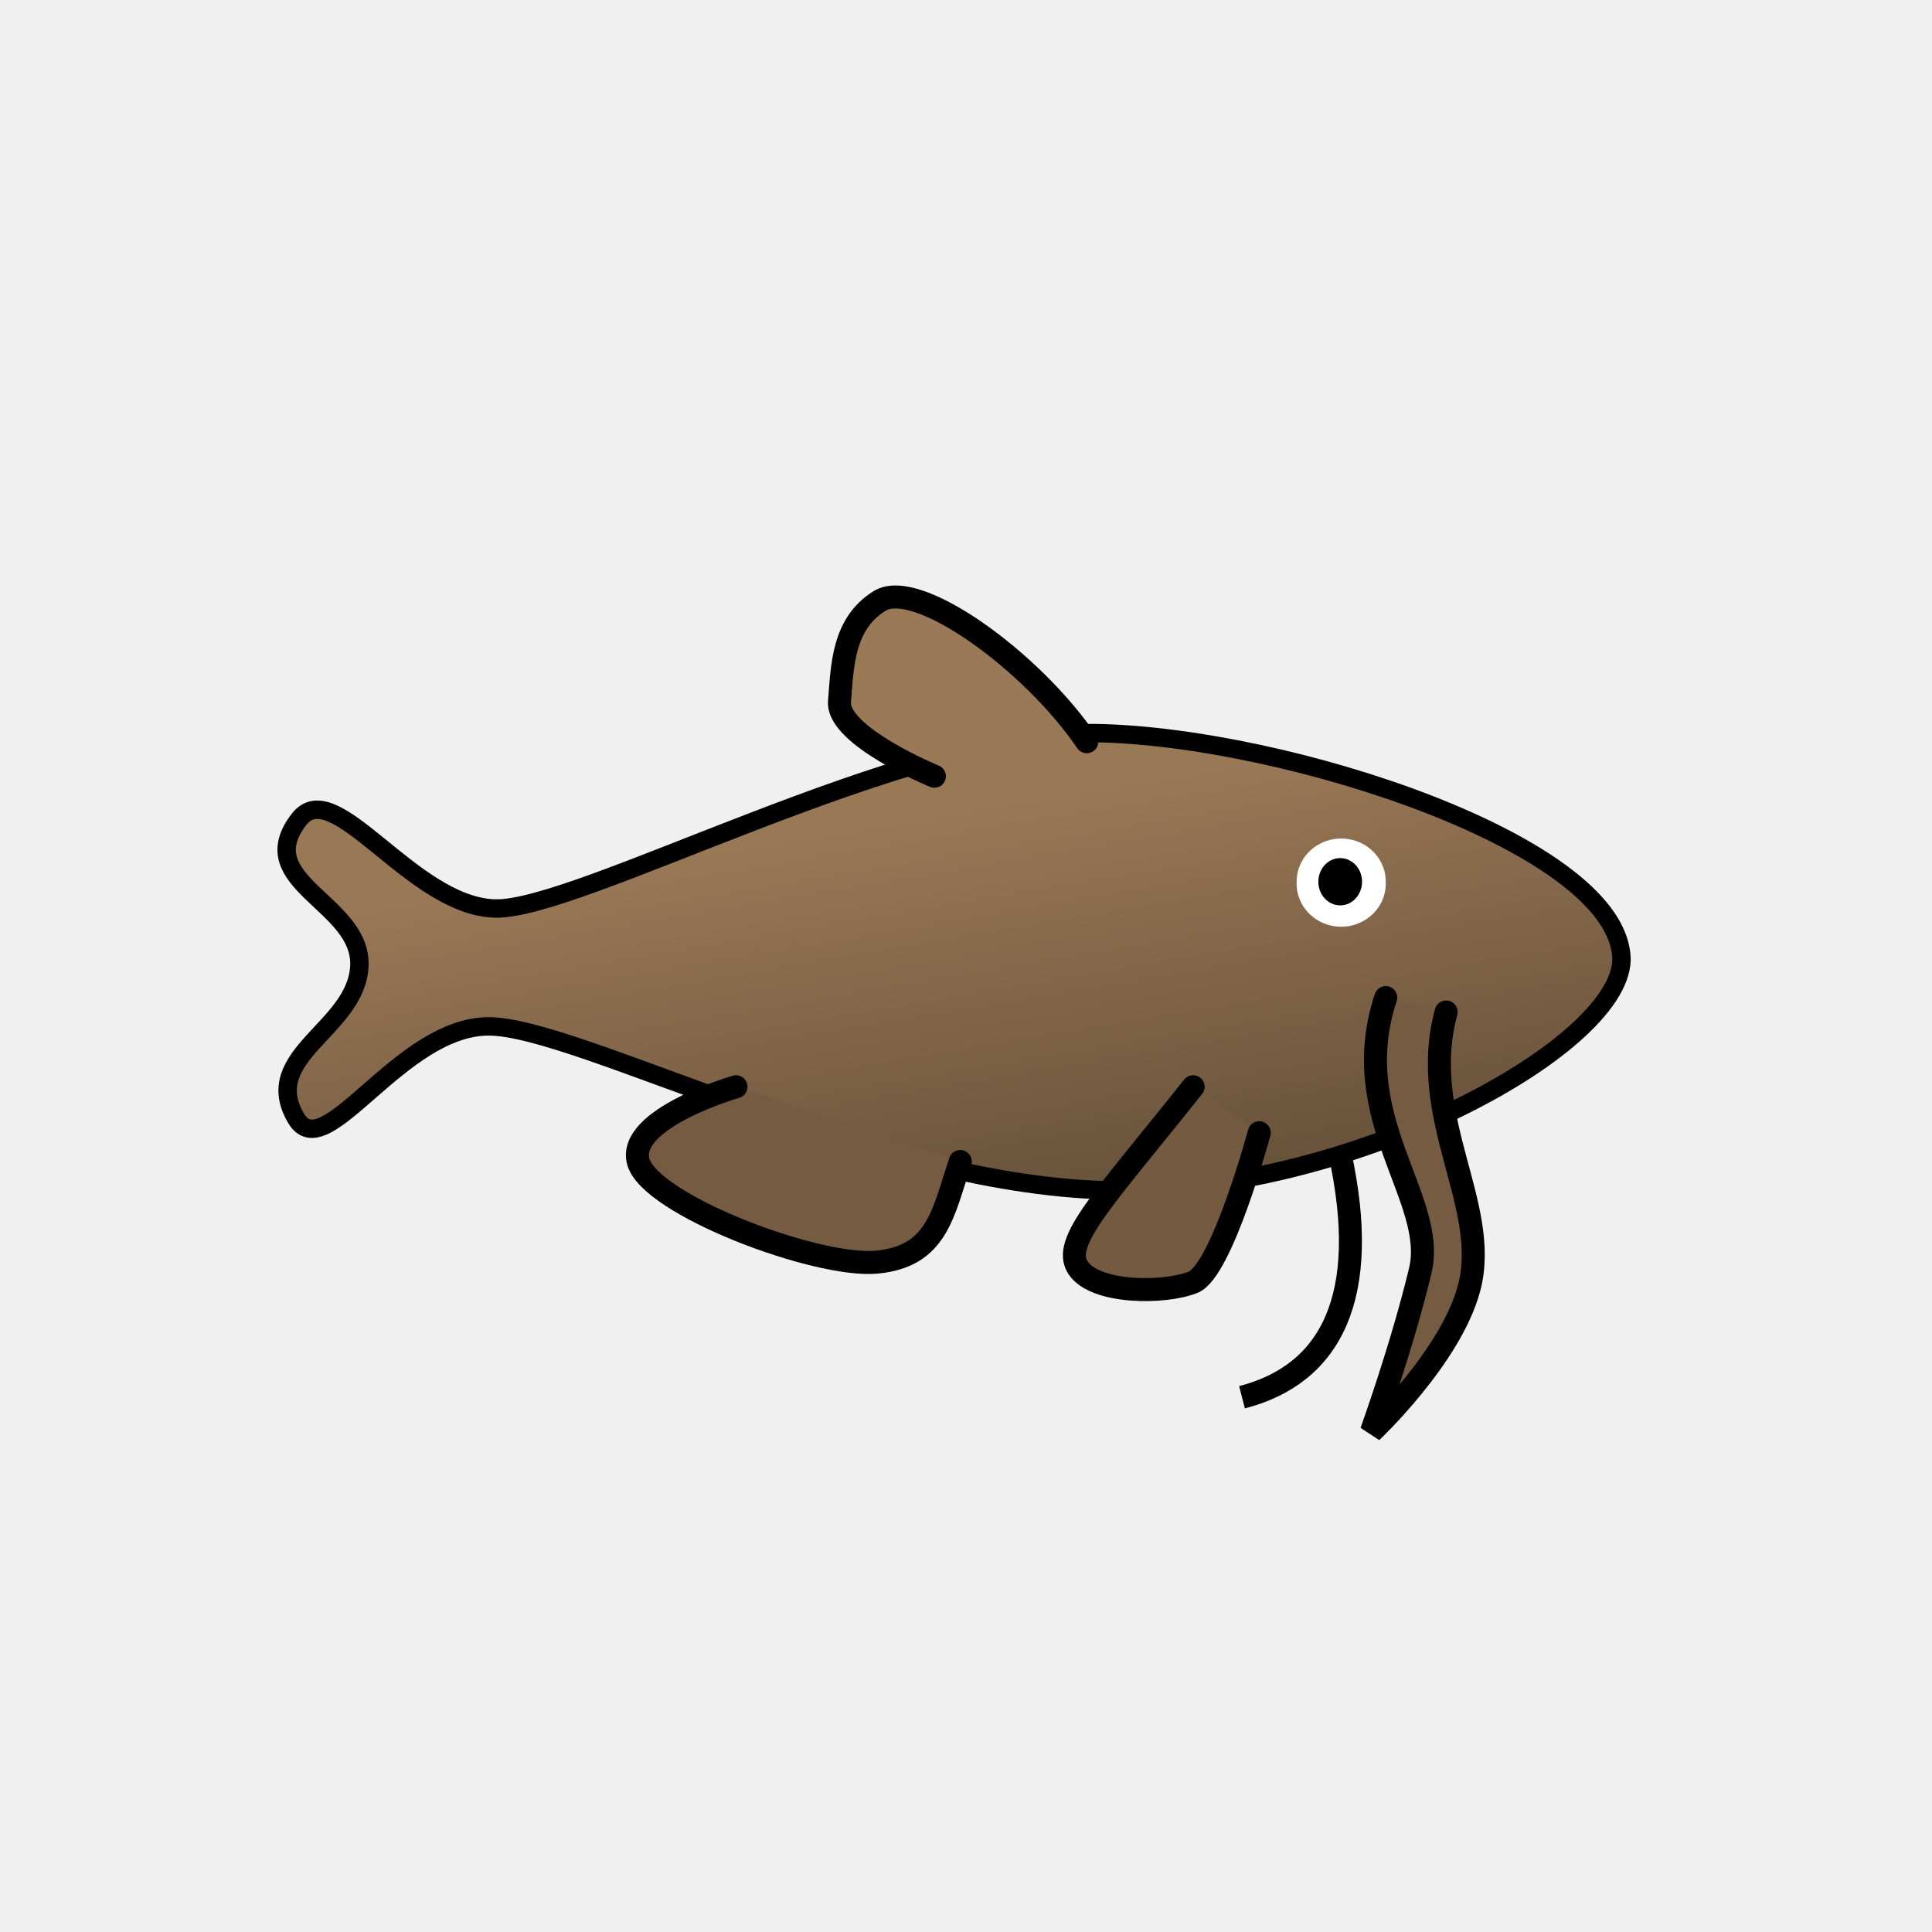
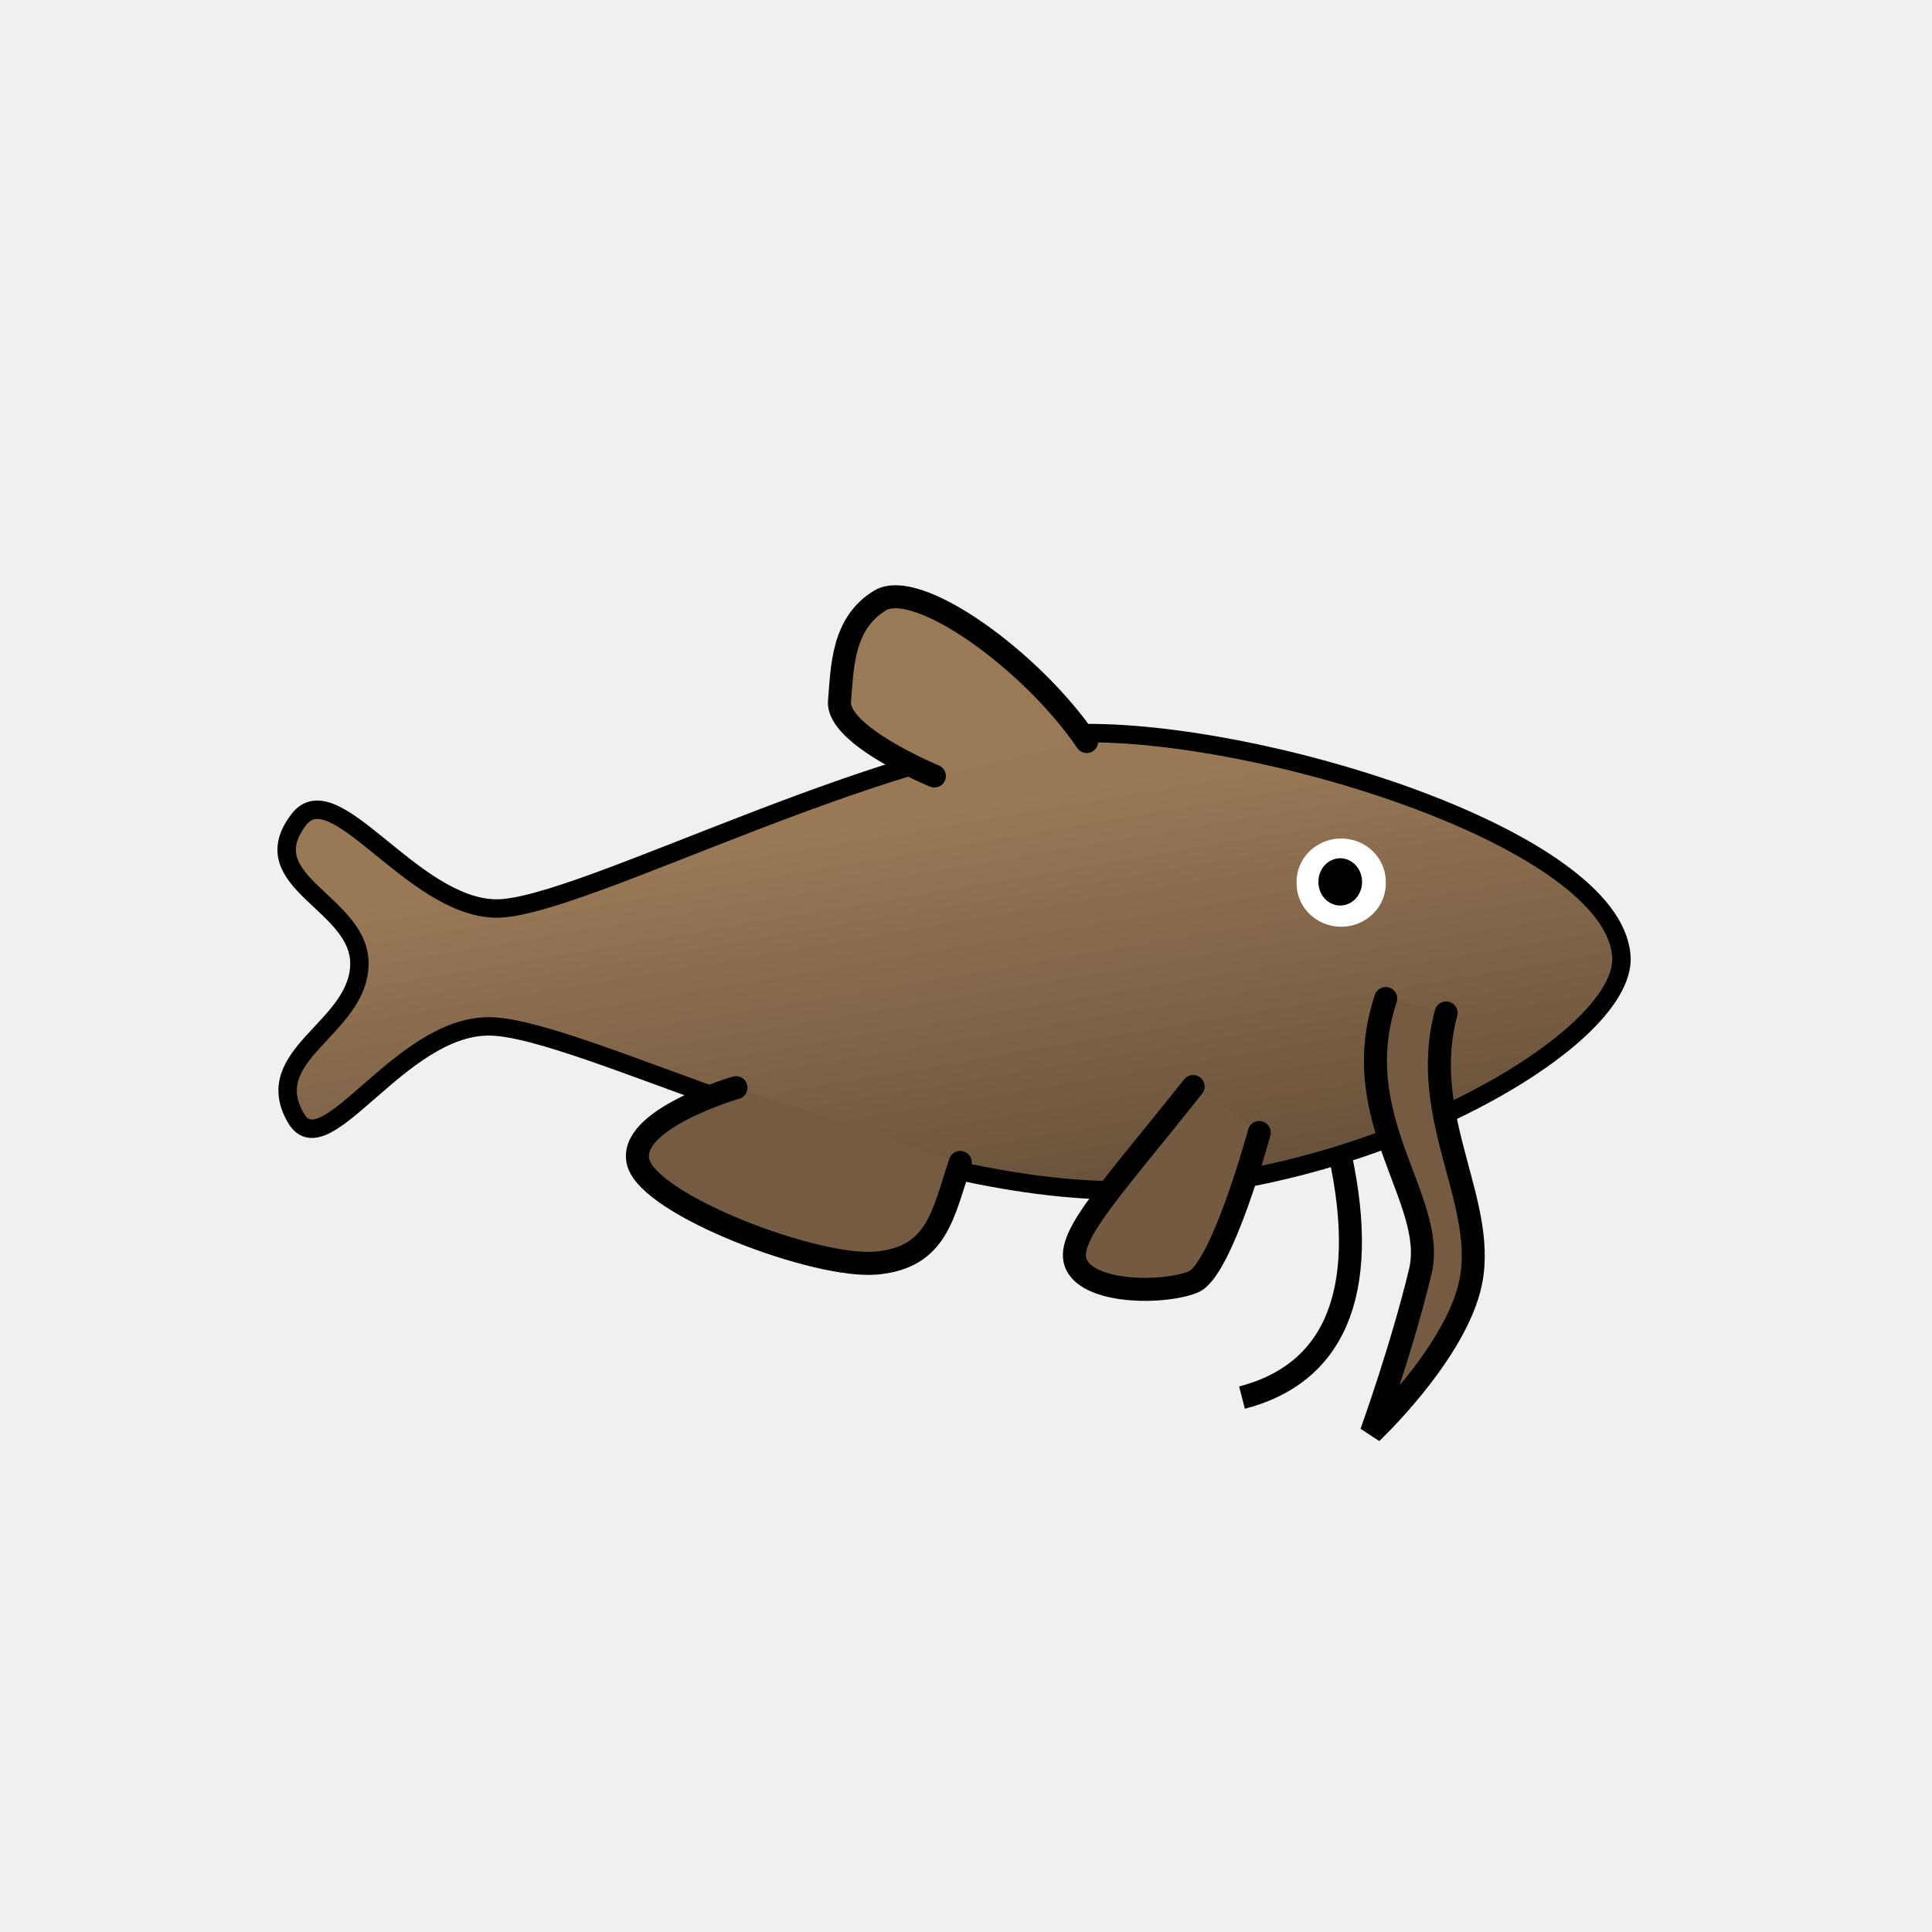
- <svg xmlns="http://www.w3.org/2000/svg" xmlns:xlink="http://www.w3.org/1999/xlink" width="84" height="84" id="svg2" version="1.1">
-   <defs id="defs4">
-     <linearGradient id="linearGradient3951">
-       <stop style="stop-color:#997856;stop-opacity:1;" offset="0" id="stop3953" />
-       <stop style="stop-color:#67513a;stop-opacity:1;" offset="1" id="stop3955" />
-     </linearGradient>
-     <linearGradient id="linearGradient3763">
-       <stop style="stop-color:#5bca59;stop-opacity:1;" offset="0" id="stop3765" />
-       <stop style="stop-color:#589931;stop-opacity:1;" offset="1" id="stop3767" />
-     </linearGradient>
-     <linearGradient id="linearGradient3763-4">
-       <stop style="stop-color:#5bca59;stop-opacity:1;" offset="0" id="stop3765-0" />
-       <stop style="stop-color:#589931;stop-opacity:1;" offset="1" id="stop3767-9" />
-     </linearGradient>
-     <linearGradient xlink:href="#linearGradient3763-5" id="linearGradient3769-1" x1="15.75" y1="52.5" x2="31.5" y2="68.25" gradientUnits="userSpaceOnUse" />
-     <linearGradient id="linearGradient3763-5">
-       <stop style="stop-color:#5bca59;stop-opacity:1;" offset="0" id="stop3765-2" />
-       <stop style="stop-color:#589931;stop-opacity:1;" offset="1" id="stop3767-7" />
-     </linearGradient>
-     <linearGradient xlink:href="#linearGradient3763-4-7" id="linearGradient3769-7-5" x1="15.75" y1="52.5" x2="31.5" y2="68.25" gradientUnits="userSpaceOnUse" gradientTransform="translate(42,926.3622)" />
-     <linearGradient id="linearGradient3763-4-7">
-       <stop style="stop-color:#5bca59;stop-opacity:1;" offset="0" id="stop3765-0-6" />
-       <stop style="stop-color:#589931;stop-opacity:1;" offset="1" id="stop3767-9-1" />
-     </linearGradient>
-     <linearGradient id="linearGradient3763-6">
-       <stop style="stop-color:#5bca59;stop-opacity:1;" offset="0" id="stop3765-9" />
-       <stop style="stop-color:#589931;stop-opacity:1;" offset="1" id="stop3767-8" />
-     </linearGradient>
-     <linearGradient id="linearGradient4109">
-       <stop style="stop-color:#5bca59;stop-opacity:1;" offset="0" id="stop4111" />
-       <stop style="stop-color:#589931;stop-opacity:1;" offset="1" id="stop4113" />
-     </linearGradient>
-     <linearGradient id="linearGradient3763-4-2">
-       <stop style="stop-color:#5bca59;stop-opacity:1;" offset="0" id="stop3765-0-3" />
-       <stop style="stop-color:#589931;stop-opacity:1;" offset="1" id="stop3767-9-8" />
-     </linearGradient>
-     <linearGradient id="linearGradient4120">
-       <stop style="stop-color:#5bca59;stop-opacity:1;" offset="0" id="stop4122" />
-       <stop style="stop-color:#589931;stop-opacity:1;" offset="1" id="stop4124" />
-     </linearGradient>
-     <linearGradient xlink:href="#linearGradient3763-7" id="linearGradient3769-78" x1="15.75" y1="52.5" x2="31.5" y2="68.25" gradientUnits="userSpaceOnUse" />
-     <linearGradient id="linearGradient3763-7">
-       <stop style="stop-color:#5bca59;stop-opacity:1;" offset="0" id="stop3765-8" />
-       <stop style="stop-color:#589931;stop-opacity:1;" offset="1" id="stop3767-1" />
-     </linearGradient>
-     <linearGradient xlink:href="#linearGradient3763-7" id="linearGradient4092-60" x1="15.75" y1="52.5" x2="31.5" y2="68.25" gradientUnits="userSpaceOnUse" />
-     <linearGradient id="linearGradient4244">
-       <stop style="stop-color:#5bca59;stop-opacity:1;" offset="0" id="stop4246" />
-       <stop style="stop-color:#589931;stop-opacity:1;" offset="1" id="stop4248" />
-     </linearGradient>
-     <linearGradient id="linearGradient3763-0">
-       <stop style="stop-color:#5bca59;stop-opacity:1;" offset="0" id="stop3765-7" />
-       <stop style="stop-color:#589931;stop-opacity:1;" offset="1" id="stop3767-2" />
-     </linearGradient>
-     <linearGradient id="linearGradient4369">
-       <stop style="stop-color:#5bca59;stop-opacity:1;" offset="0" id="stop4371" />
-       <stop style="stop-color:#589931;stop-opacity:1;" offset="1" id="stop4373" />
-     </linearGradient>
-     <linearGradient id="linearGradient3763-0-8">
-       <stop style="stop-color:#5bca59;stop-opacity:1;" offset="0" id="stop3765-7-3" />
-       <stop style="stop-color:#589931;stop-opacity:1;" offset="1" id="stop3767-2-5" />
-     </linearGradient>
-     <linearGradient id="linearGradient4435">
-       <stop style="stop-color:#5bca59;stop-opacity:1;" offset="0" id="stop4437" />
-       <stop style="stop-color:#589931;stop-opacity:1;" offset="1" id="stop4439" />
-     </linearGradient>
-     <linearGradient gradientTransform="translate(42,926.3622)" xlink:href="#linearGradient3763-6-2" id="linearGradient3769-8-7" x1="15.75" y1="52.5" x2="31.5" y2="68.25" gradientUnits="userSpaceOnUse" />
-     <linearGradient id="linearGradient3763-6-2">
-       <stop style="stop-color:#5bca59;stop-opacity:1;" offset="0" id="stop3765-9-1" />
-       <stop style="stop-color:#589931;stop-opacity:1;" offset="1" id="stop3767-8-4" />
-     </linearGradient>
-     <linearGradient gradientTransform="translate(42,926.3622)" xlink:href="#linearGradient3763-6-2" id="linearGradient4092-6-9" x1="15.75" y1="52.5" x2="31.5" y2="68.25" gradientUnits="userSpaceOnUse" />
-     <linearGradient id="linearGradient4501">
-       <stop style="stop-color:#5bca59;stop-opacity:1;" offset="0" id="stop4503" />
-       <stop style="stop-color:#589931;stop-opacity:1;" offset="1" id="stop4505" />
-     </linearGradient>
-     <linearGradient y2="68.25" x2="31.5" y1="52.5" x1="15.75" gradientTransform="translate(0,968.3622)" gradientUnits="userSpaceOnUse" id="linearGradient4509-3" xlink:href="#linearGradient3763-6-2-5" />
-     <linearGradient id="linearGradient3763-6-2-5">
-       <stop style="stop-color:#5bca59;stop-opacity:1;" offset="0" id="stop3765-9-1-0" />
-       <stop style="stop-color:#589931;stop-opacity:1;" offset="1" id="stop3767-8-4-7" />
-     </linearGradient>
-     <linearGradient y2="68.25" x2="31.5" y1="52.5" x1="15.75" gradientTransform="translate(0,968.3622)" gradientUnits="userSpaceOnUse" id="linearGradient4511-6" xlink:href="#linearGradient3763-6-2-5" />
-     <linearGradient id="linearGradient4593">
-       <stop style="stop-color:#5bca59;stop-opacity:1;" offset="0" id="stop4595" />
-       <stop style="stop-color:#589931;stop-opacity:1;" offset="1" id="stop4597" />
-     </linearGradient>
-     <linearGradient y2="68.25" x2="31.5" y1="52.5" x1="15.75" gradientTransform="matrix(-1,0,0,1,84,968.3622)" gradientUnits="userSpaceOnUse" id="linearGradient4600-3" xlink:href="#linearGradient3763-6-2-5-6" />
-     <linearGradient id="linearGradient3763-6-2-5-6">
-       <stop style="stop-color:#5bca59;stop-opacity:1;" offset="0" id="stop3765-9-1-0-4" />
-       <stop style="stop-color:#589931;stop-opacity:1;" offset="1" id="stop3767-8-4-7-4" />
-     </linearGradient>
-     <linearGradient y2="68.25" x2="31.5" y1="52.5" x1="15.75" gradientTransform="matrix(-1,0,0,1,84,968.3622)" gradientUnits="userSpaceOnUse" id="linearGradient4602-1" xlink:href="#linearGradient3763-6-2-5-6" />
-     <linearGradient id="linearGradient4664">
-       <stop style="stop-color:#5bca59;stop-opacity:1;" offset="0" id="stop4666" />
-       <stop style="stop-color:#589931;stop-opacity:1;" offset="1" id="stop4668" />
-     </linearGradient>
-     <linearGradient y2="68.25" x2="31.5" y1="52.5" x1="15.75" gradientTransform="translate(0,968.3622)" gradientUnits="userSpaceOnUse" id="linearGradient4509-5" xlink:href="#linearGradient3763-6-2-7" />
-     <linearGradient id="linearGradient3763-6-2-7">
-       <stop style="stop-color:#5bca59;stop-opacity:1;" offset="0" id="stop3765-9-1-4" />
-       <stop style="stop-color:#589931;stop-opacity:1;" offset="1" id="stop3767-8-4-73" />
-     </linearGradient>
-     <linearGradient y2="68.25" x2="31.5" y1="52.5" x1="15.75" gradientTransform="translate(0,968.3622)" gradientUnits="userSpaceOnUse" id="linearGradient4511-4" xlink:href="#linearGradient3763-6-2-7" />
-     <linearGradient id="linearGradient4735">
-       <stop style="stop-color:#5bca59;stop-opacity:1;" offset="0" id="stop4737" />
-       <stop style="stop-color:#589931;stop-opacity:1;" offset="1" id="stop4739" />
-     </linearGradient>
-     <linearGradient y2="68.25" x2="31.5" y1="52.5" x1="15.75" gradientTransform="translate(0,968.3622)" gradientUnits="userSpaceOnUse" id="linearGradient4509-8" xlink:href="#linearGradient3763-6-2-8" />
-     <linearGradient id="linearGradient3763-6-2-8">
-       <stop style="stop-color:#5bca59;stop-opacity:1;" offset="0" id="stop3765-9-1-1" />
-       <stop style="stop-color:#589931;stop-opacity:1;" offset="1" id="stop3767-8-4-5" />
-     </linearGradient>
-     <linearGradient y2="68.25" x2="31.5" y1="52.5" x1="15.75" gradientTransform="translate(0,968.3622)" gradientUnits="userSpaceOnUse" id="linearGradient4511-2" xlink:href="#linearGradient3763-6-2-8" />
-     <linearGradient id="linearGradient4788">
-       <stop style="stop-color:#5bca59;stop-opacity:1;" offset="0" id="stop4790" />
-       <stop style="stop-color:#589931;stop-opacity:1;" offset="1" id="stop4792" />
-     </linearGradient>
-     <linearGradient id="linearGradient3763-6-2-5-9">
-       <stop style="stop-color:#5bca59;stop-opacity:1;" offset="0" id="stop3765-9-1-0-3" />
-       <stop style="stop-color:#589931;stop-opacity:1;" offset="1" id="stop3767-8-4-7-1" />
-     </linearGradient>
-     <linearGradient id="linearGradient4956">
-       <stop style="stop-color:#5bca59;stop-opacity:1;" offset="0" id="stop4958" />
-       <stop style="stop-color:#589931;stop-opacity:1;" offset="1" id="stop4960" />
-     </linearGradient>
-     <linearGradient id="linearGradient3763-6-2-55">
-       <stop style="stop-color:#5bca59;stop-opacity:1;" offset="0" id="stop3765-9-1-5" />
-       <stop style="stop-color:#589931;stop-opacity:1;" offset="1" id="stop3767-8-4-6" />
-     </linearGradient>
-     <linearGradient id="linearGradient4967">
-       <stop style="stop-color:#5bca59;stop-opacity:1;" offset="0" id="stop4969" />
-       <stop style="stop-color:#589931;stop-opacity:1;" offset="1" id="stop4971" />
-     </linearGradient>
-     <linearGradient id="linearGradient3763-0-9">
-       <stop style="stop-color:#5bca59;stop-opacity:1;" offset="0" id="stop3765-7-4" />
-       <stop style="stop-color:#589931;stop-opacity:1;" offset="1" id="stop3767-2-6" />
-     </linearGradient>
-     <linearGradient id="linearGradient4978">
-       <stop style="stop-color:#5bca59;stop-opacity:1;" offset="0" id="stop4980" />
-       <stop style="stop-color:#589931;stop-opacity:1;" offset="1" id="stop4982" />
-     </linearGradient>
-     <linearGradient id="linearGradient3763-4-2-9">
-       <stop style="stop-color:#5bca59;stop-opacity:1;" offset="0" id="stop3765-0-3-0" />
-       <stop style="stop-color:#589931;stop-opacity:1;" offset="1" id="stop3767-9-8-5" />
-     </linearGradient>
-     <linearGradient id="linearGradient4989">
-       <stop style="stop-color:#5bca59;stop-opacity:1;" offset="0" id="stop4991" />
-       <stop style="stop-color:#589931;stop-opacity:1;" offset="1" id="stop4993" />
-     </linearGradient>
-     <linearGradient id="linearGradient3763-6-1">
-       <stop style="stop-color:#5bca59;stop-opacity:1;" offset="0" id="stop3765-9-2" />
-       <stop style="stop-color:#589931;stop-opacity:1;" offset="1" id="stop3767-8-8" />
-     </linearGradient>
-     <linearGradient id="linearGradient5000">
-       <stop style="stop-color:#5bca59;stop-opacity:1;" offset="0" id="stop5002" />
-       <stop style="stop-color:#589931;stop-opacity:1;" offset="1" id="stop5004" />
-     </linearGradient>
-     <linearGradient id="linearGradient3763-6-2-9">
-       <stop style="stop-color:#5bca59;stop-opacity:1;" offset="0" id="stop3765-9-1-8" />
-       <stop style="stop-color:#589931;stop-opacity:1;" offset="1" id="stop3767-8-4-56" />
-     </linearGradient>
-     <linearGradient id="linearGradient5242">
-       <stop style="stop-color:#5bca59;stop-opacity:1;" offset="0" id="stop5244" />
-       <stop style="stop-color:#589931;stop-opacity:1;" offset="1" id="stop5246" />
-     </linearGradient>
-     <linearGradient id="linearGradient3763-6-27">
-       <stop style="stop-color:#5bca59;stop-opacity:1;" offset="0" id="stop3765-9-26" />
-       <stop style="stop-color:#589931;stop-opacity:1;" offset="1" id="stop3767-8-47" />
-     </linearGradient>
-     <linearGradient id="linearGradient5253">
-       <stop style="stop-color:#5bca59;stop-opacity:1;" offset="0" id="stop5255" />
-       <stop style="stop-color:#589931;stop-opacity:1;" offset="1" id="stop5257" />
-     </linearGradient>
-     <linearGradient xlink:href="#linearGradient3763-6-4" id="linearGradient5223-3" gradientUnits="userSpaceOnUse" gradientTransform="translate(0,968.3622)" x1="15.75" y1="52.5" x2="31.5" y2="68.25" />
-     <linearGradient id="linearGradient3763-6-4">
-       <stop style="stop-color:#5bca59;stop-opacity:1;" offset="0" id="stop3765-9-7" />
-       <stop style="stop-color:#589931;stop-opacity:1;" offset="1" id="stop3767-8-88" />
-     </linearGradient>
-     <linearGradient xlink:href="#linearGradient3763-6-4" id="linearGradient5225-16" gradientUnits="userSpaceOnUse" gradientTransform="translate(0,968.3622)" x1="15.75" y1="52.5" x2="31.5" y2="68.25" />
-     <linearGradient id="linearGradient5365">
-       <stop style="stop-color:#5bca59;stop-opacity:1;" offset="0" id="stop5367" />
-       <stop style="stop-color:#589931;stop-opacity:1;" offset="1" id="stop5369" />
-     </linearGradient>
-     <linearGradient xlink:href="#linearGradient3763-6-17" id="linearGradient5223-6" gradientUnits="userSpaceOnUse" gradientTransform="translate(0,968.3622)" x1="15.75" y1="52.5" x2="31.5" y2="68.25" />
-     <linearGradient id="linearGradient3763-6-17">
-       <stop style="stop-color:#5bca59;stop-opacity:1;" offset="0" id="stop3765-9-23" />
-       <stop style="stop-color:#589931;stop-opacity:1;" offset="1" id="stop3767-8-7" />
-     </linearGradient>
-     <linearGradient xlink:href="#linearGradient3763-6-17" id="linearGradient5225-8" gradientUnits="userSpaceOnUse" gradientTransform="translate(0,968.3622)" x1="15.75" y1="52.5" x2="31.5" y2="68.25" />
-     <linearGradient id="linearGradient5438">
-       <stop style="stop-color:#5bca59;stop-opacity:1;" offset="0" id="stop5440" />
-       <stop style="stop-color:#589931;stop-opacity:1;" offset="1" id="stop5442" />
-     </linearGradient>
-     <linearGradient xlink:href="#linearGradient3763-6-27-1" id="linearGradient5223-7-8" gradientUnits="userSpaceOnUse" gradientTransform="matrix(-1,0,0,1,147,1031.362)" x1="15.75" y1="52.5" x2="31.5" y2="68.25" />
-     <linearGradient id="linearGradient3763-6-27-1">
-       <stop style="stop-color:#5bca59;stop-opacity:1;" offset="0" id="stop3765-9-26-0" />
-       <stop style="stop-color:#589931;stop-opacity:1;" offset="1" id="stop3767-8-47-9" />
-     </linearGradient>
-     <linearGradient xlink:href="#linearGradient3763-6-27-1" id="linearGradient5225-1-2" gradientUnits="userSpaceOnUse" gradientTransform="matrix(-1,0,0,1,147,1031.362)" x1="15.75" y1="52.5" x2="31.5" y2="68.25" />
-     <linearGradient id="linearGradient5573">
-       <stop style="stop-color:#5bca59;stop-opacity:1;" offset="0" id="stop5575" />
-       <stop style="stop-color:#589931;stop-opacity:1;" offset="1" id="stop5577" />
-     </linearGradient>
-     <linearGradient xlink:href="#linearGradient3763-6-27-5" id="linearGradient5223-7-1" gradientUnits="userSpaceOnUse" gradientTransform="matrix(-1,0,0,1,147,1031.362)" x1="15.75" y1="52.5" x2="31.5" y2="68.25" />
-     <linearGradient id="linearGradient3763-6-27-5">
-       <stop style="stop-color:#5bca59;stop-opacity:1;" offset="0" id="stop3765-9-26-7" />
-       <stop style="stop-color:#589931;stop-opacity:1;" offset="1" id="stop3767-8-47-3" />
-     </linearGradient>
-     <linearGradient xlink:href="#linearGradient3763-6-27-5" id="linearGradient5225-1-3" gradientUnits="userSpaceOnUse" gradientTransform="matrix(-1,0,0,1,147,1031.362)" x1="15.75" y1="52.5" x2="31.5" y2="68.25" />
-     <linearGradient id="linearGradient5644">
-       <stop style="stop-color:#5bca59;stop-opacity:1;" offset="0" id="stop5646" />
-       <stop style="stop-color:#589931;stop-opacity:1;" offset="1" id="stop5648" />
-     </linearGradient>
-     <linearGradient xlink:href="#linearGradient3951" id="linearGradient3957" x1="42.805" y1="34.925" x2="45.812" y2="52.769" gradientUnits="userSpaceOnUse" />
-     <linearGradient xlink:href="#linearGradient3951-7" id="linearGradient3957-1" x1="42.805" y1="34.925" x2="45.812" y2="52.769" gradientUnits="userSpaceOnUse" />
-     <linearGradient id="linearGradient3951-7">
-       <stop style="stop-color:#997856;stop-opacity:1;" offset="0" id="stop3953-4" />
-       <stop style="stop-color:#67513a;stop-opacity:1;" offset="1" id="stop3955-0" />
+ <svg xmlns="http://www.w3.org/2000/svg" viewBox="0 0 84 84" version="1.1">
+   <defs>
+     <linearGradient id="a" y1="34.925" x1="42.805" y2="52.769" gradientUnits="userSpaceOnUse" x2="45.812">
+       <stop offset="0" stop-color="#997856" />
+       <stop offset="1" stop-color="#67513a" />
    </linearGradient>
  </defs>
-   <g id="layer1" transform="translate(0,-968.3622)">
-     <g id="g3959">
-       <path transform="translate(0,968.3622)" id="path3167" d="m 70.5,41.75 c 0,-5 -14.625,-9.75 -22.875,-9.875 -8.25,-0.125 -22.5,7.75 -26.125,7.625 -3.625,-0.125 -6.962,-5.866 -8.5,-3.875 -2.125,2.75 2.75,3.625 2.625,6.375 -0.125,2.75 -4.375,3.875 -2.75,6.625 1.262,2.136 4.5,-4 8.375,-4 3.875,0 16.5,6.875 26.875,7.125 C 58.5,52 70.375,45.625 70.5,41.75 z" style="fill:url(#linearGradient3957);fill-opacity:1;stroke:#000000;stroke-width:0.8;stroke-linecap:butt;stroke-linejoin:miter;stroke-miterlimit:4;stroke-opacity:1;stroke-dasharray:none" />
-       <path transform="translate(0,968.3622)" d="m 60.25,38.375 a 1.938,1.875 0 1 1 -3.875,0 1.938,1.875 0 1 1 3.875,0 z" id="path3937" style="color:#000000;fill:#ffffff;fill-opacity:1;fill-rule:nonzero;stroke:none;stroke-width:0.8;marker:none;visibility:visible;display:inline;overflow:visible;enable-background:accumulate" />
-       <path transform="matrix(1.04878,0,0,1,-2.93514,968.1854)" d="m 59.264,38.513 a 0.906,1.028 0 1 1 -1.812,0 0.906,1.028 0 1 1 1.812,0 z" id="path3939" style="color:#000000;fill:#000000;fill-opacity:1;fill-rule:nonzero;stroke:none;stroke-width:0.8;marker:none;visibility:visible;display:inline;overflow:visible;enable-background:accumulate" />
-       <path id="path3941" d="m 62.875,1012.362 c -1.25,4.625 1.953,8.395 1,12 -0.793,2.998 -4.25,6.25 -4.25,6.25 0,0 1.333,-3.698 2.125,-7 0.75,-3.125 -3.25,-6.625 -1.5,-11.875" style="fill:#745b41;fill-opacity:1;stroke:#000000;stroke-width:1px;stroke-linecap:round;stroke-linejoin:miter;stroke-opacity:1" />
-       <path id="path3943" d="m 58.25,1018.487 c 1.375,6.25 -0.375,9.625 -4.25,10.625" style="fill:none;stroke:#000000;stroke-width:1px;stroke-linecap:butt;stroke-linejoin:miter;stroke-opacity:1" />
-       <path id="path3945" d="m 51.875,1015.612 c -3.875,4.875 -5.75,6.75 -5,7.875 0.75,1.125 3.75,1.125 5,0.625 1.25,-0.5 2.875,-6.5 2.875,-6.5" style="fill:#735a40;fill-opacity:1;stroke:#000000;stroke-width:1px;stroke-linecap:round;stroke-linejoin:miter;stroke-opacity:1" />
-       <path id="path3947" d="m 47.25,1000.612 c -2.375,-3.5 -7.375,-7.125 -9,-6.125 -1.625,1 -1.625,2.875 -1.75,4.375 -0.125,1.5 4.125,3.25 4.125,3.25" style="fill:#9a7956;fill-opacity:1;stroke:#000000;stroke-width:1px;stroke-linecap:round;stroke-linejoin:miter;stroke-opacity:1" />
-       <path id="path3949" d="m 41.75,1018.862 c -0.75,2.25 -1,4.125 -3.625,4.375 -2.625,0.25 -9.875,-2.5 -10.375,-4.375 -0.5,-1.875 4.25,-3.25 4.25,-3.25" style="fill:#745b41;fill-opacity:1;stroke:#000000;stroke-width:1px;stroke-linecap:round;stroke-linejoin:miter;stroke-opacity:1" />
-     </g>
+   <g transform="translate(0 -968.36)">
+     <path d="m70.5 41.75c0-5-14.625-9.75-22.875-9.875s-22.5 7.75-26.125 7.625-6.962-5.865-8.5-3.875c-2.125 2.75 2.75 3.625 2.625 6.375s-4.375 3.875-2.75 6.625c1.262 2.136 4.5-4 8.375-4s16.5 6.875 26.875 7.125 22.25-6.125 22.375-10z" transform="translate(0 968.36)" fill="url(#a)" stroke-width=".8" stroke="#000" />
+     <path d="m60.25 38.375a1.938 1.875 0 1 1 -3.875 0 1.938 1.875 0 1 1 3.875 0z" transform="translate(0 968.36)" fill="#fff" style="color:#000000" />
+     <path d="m59.264 38.513a0.906 1.028 0 1 1 -1.812 0 0.906 1.028 0 1 1 1.812 0z" transform="matrix(1.0488 0 0 1 -2.9351 968.19)" style="color:#000000" />
+     <path d="m62.875 1012.4c-1.25 4.625 1.953 8.395 1 12-0.793 2.998-4.25 6.25-4.25 6.25s1.333-3.698 2.125-7c0.75-3.125-3.25-6.625-1.5-11.875" fill="#745b41" stroke-width="1px" stroke-linecap="round" stroke="#000" />
+     <path d="m58.25 1018.5c1.375 6.25-0.375 9.625-4.25 10.625" fill="none" stroke-width="1px" stroke="#000" />
+     <path d="m51.875 1015.6c-3.875 4.875-5.75 6.75-5 7.875s3.75 1.125 5 0.625 2.875-6.5 2.875-6.5" fill="#735a40" stroke-width="1px" stroke-linecap="round" stroke="#000" />
+     <path d="m47.25 1000.6c-2.375-3.5-7.375-7.125-9-6.125s-1.625 2.875-1.75 4.375 4.125 3.25 4.125 3.25" fill="#9a7956" stroke-width="1px" stroke-linecap="round" stroke="#000" />
+     <path d="m41.75 1018.9c-0.75 2.25-1 4.125-3.625 4.375s-9.875-2.5-10.375-4.375 4.25-3.25 4.25-3.25" fill="#745b41" stroke-width="1px" stroke-linecap="round" stroke="#000" />
  </g>
</svg>
